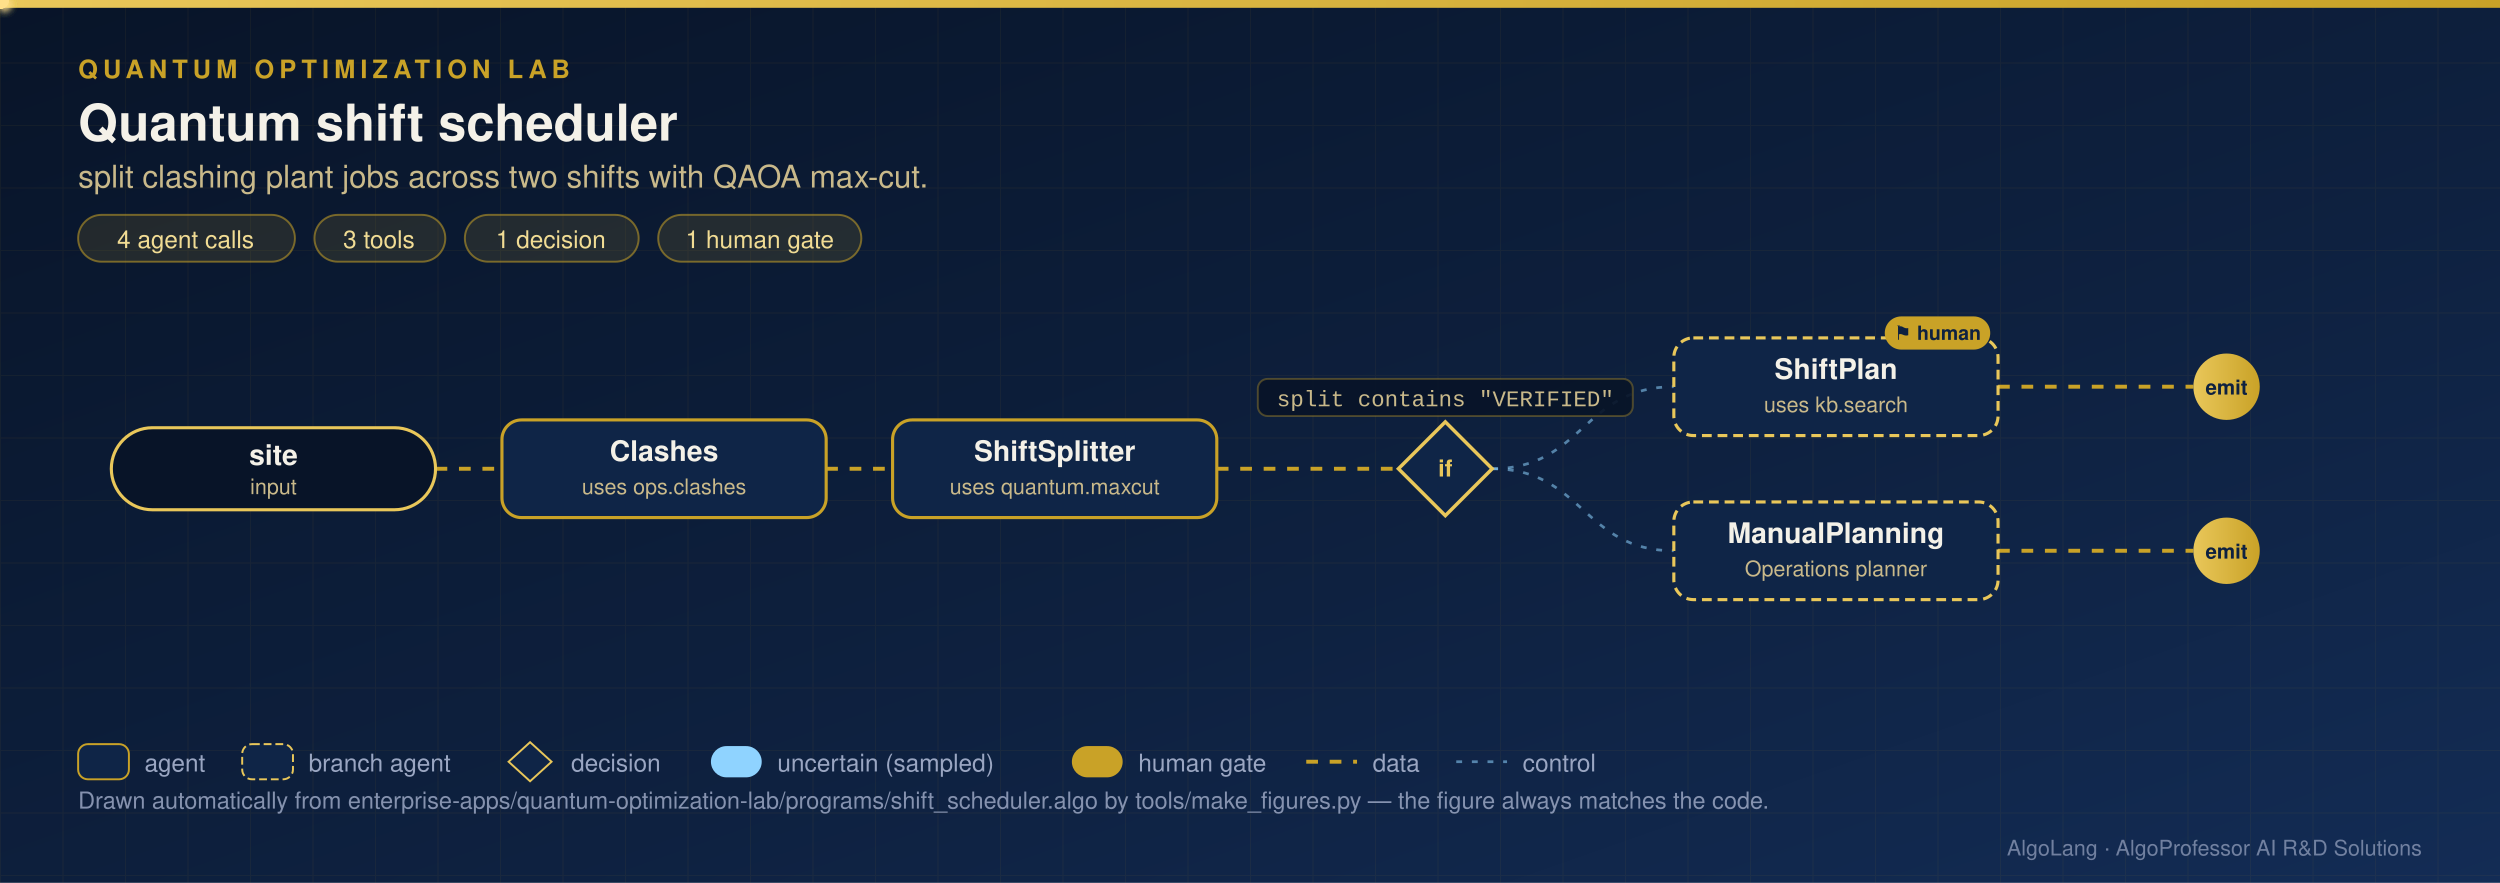
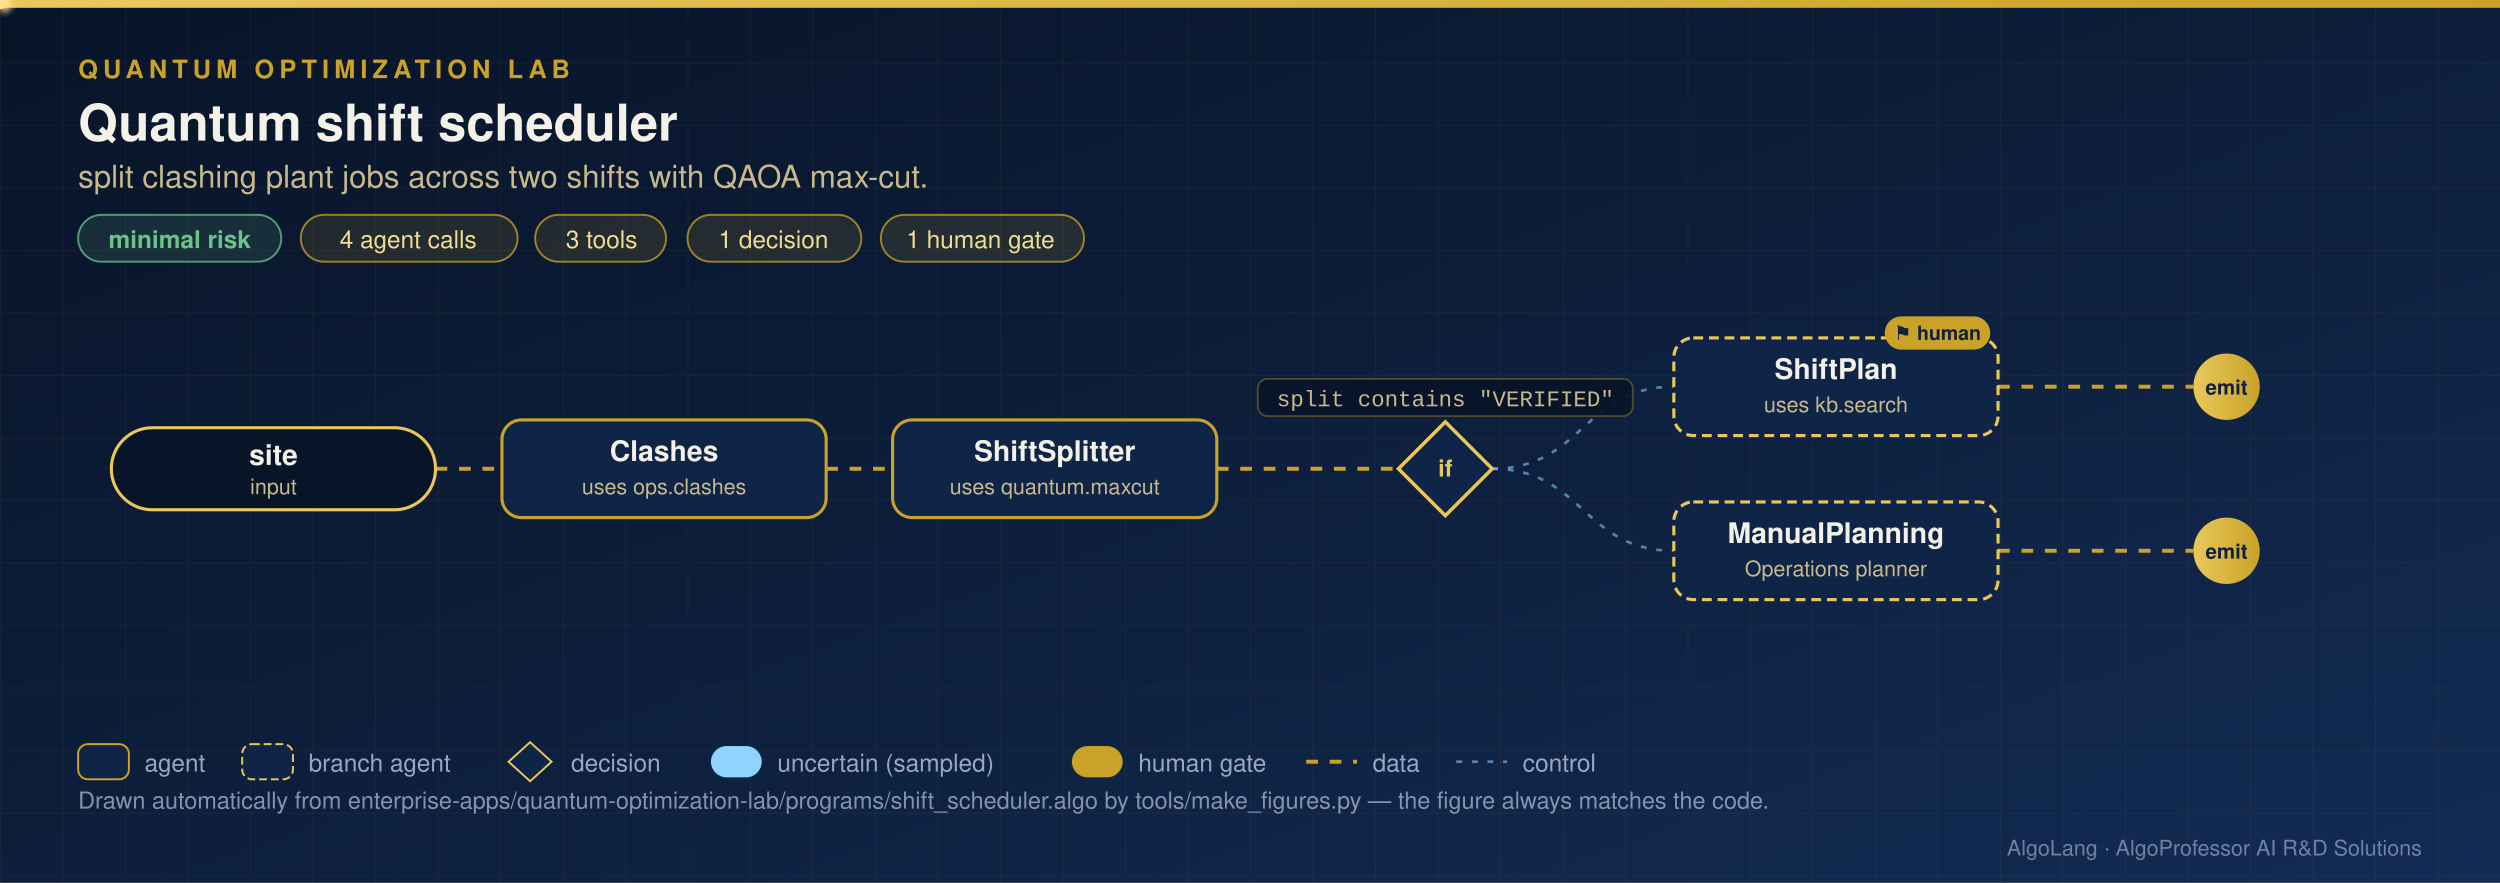
<svg xmlns="http://www.w3.org/2000/svg" viewBox="0 0 1280 452" width="1280" height="452" role="img" aria-label="Quantum shift scheduler">
  <defs>
    <linearGradient id="bg" x1="0" y1="0" x2="1" y2="1">
      <stop offset="0" stop-color="#081428" />
      <stop offset=".6" stop-color="#0e2140" />
      <stop offset="1" stop-color="#132c55" />
    </linearGradient>
    <linearGradient id="gold" x1="0" x2="1">
      <stop offset="0" stop-color="#e9c75a" />
      <stop offset="1" stop-color="#c9a227" />
    </linearGradient>
    <pattern id="grid" width="32" height="32" patternUnits="userSpaceOnUse">
      <path d="M32 0H0V32" fill="none" stroke="#c9a227" stroke-opacity=".06" />
    </pattern>
    <filter id="soft" x="-50%" y="-50%" width="200%" height="200%">
      <feGaussianBlur stdDeviation="2.5" result="b" />
      <feMerge>
        <feMergeNode in="b" />
        <feMergeNode in="SourceGraphic" />
      </feMerge>
    </filter>
  </defs>
  <style>
    text { font-family: "Segoe UI", "Helvetica Neue", Helvetica, Arial, sans-serif; }
    .mono { font-family: "SFMono-Regular", Consolas, "Liberation Mono", Menlo, monospace; }
    .wire { fill: none; stroke: #c9a227; stroke-width: 2; stroke-dasharray: 6 6; animation: dash 1.1s linear infinite; }
    .ctl { fill: none; stroke: #8fd3ff; stroke-opacity: .55; stroke-width: 1.4; stroke-dasharray: 3 5; animation: dash 2.2s linear infinite; }
    .card { fill: #0f2547; stroke: #c9a227; stroke-opacity: .75; stroke-width: 1.4; }
    .glow { animation: glow 3.6s ease-in-out infinite; }
    .rise { animation: rise 1.2s cubic-bezier(.2,.8,.2,1) both; }
    .fade { opacity: 0; animation: fade 7s ease-in-out infinite; }
    .pulse { animation: pulse 2.4s ease-in-out infinite; }
    @keyframes dash { to { stroke-dashoffset: -24; } }
    @keyframes glow { 0%, 100% { stroke-opacity: .35; } 50% { stroke-opacity: 1; } }
    @keyframes rise { from { transform: translateY(12px); } to { transform: none; } }
    @keyframes fade { 0%, 6% { opacity: 0; } 14%, 88% { opacity: 1; } 100% { opacity: 0; } }
    @keyframes pulse { 0%, 100% { opacity: .55; } 50% { opacity: 1; } }
    
    @media (prefers-reduced-motion: reduce) { * { animation: none !important; } .fade { opacity: 1; } }
  </style>
  <rect width="1280" height="452" fill="url(#bg)" />
  <rect width="1280" height="452" fill="url(#grid)" />
  <rect width="1280" height="4" fill="url(#gold)" />
  <text x="40" y="40" fill="#c9a227" font-size="13" letter-spacing="2.6" font-weight="700">QUANTUM OPTIMIZATION LAB</text>
  <text x="40" y="72" fill="#f4f1e8" font-size="26" font-weight="700">Quantum shift scheduler</text>
  <text x="40" y="96" fill="#c9b98a" font-size="16">split clashing plant jobs across two shifts with QAOA max-cut.</text>
-   <rect x="40" y="110" width="111" height="24" rx="12" fill="#c9a227" fill-opacity=".13" stroke="#c9a227" stroke-opacity=".55" />
-   <text x="95" y="127" fill="#f1dc94" font-size="12.5" text-anchor="middle">4 agent calls</text>
-   <rect x="161" y="110" width="67" height="24" rx="12" fill="#c9a227" fill-opacity=".13" stroke="#c9a227" stroke-opacity=".55" />
-   <text x="194" y="127" fill="#f1dc94" font-size="12.5" text-anchor="middle">3 tools</text>
-   <rect x="238" y="110" width="89" height="24" rx="12" fill="#c9a227" fill-opacity=".13" stroke="#c9a227" stroke-opacity=".55" />
-   <text x="282" y="127" fill="#f1dc94" font-size="12.5" text-anchor="middle">1 decision</text>
-   <rect x="337" y="110" width="104" height="24" rx="12" fill="#c9a227" fill-opacity=".13" stroke="#c9a227" stroke-opacity=".55" />
-   <text x="389" y="127" fill="#f1dc94" font-size="12.5" text-anchor="middle">1 human gate</text>
+   <rect x="40" y="110" width="104" height="24" rx="12" fill="#6cc28a" fill-opacity=".13" stroke="#6cc28a" stroke-opacity=".75" />
+   <text x="92" y="127" fill="#6cc28a" font-size="12.5" font-weight="700" text-anchor="middle">minimal risk</text>
+   <rect x="154" y="110" width="111" height="24" rx="12" fill="#c9a227" fill-opacity=".13" stroke="#c9a227" stroke-opacity=".75" />
+   <text x="209" y="127" fill="#f1dc94" font-size="12.5" font-weight="400" text-anchor="middle">4 agent calls</text>
+   <rect x="274" y="110" width="67" height="24" rx="12" fill="#c9a227" fill-opacity=".13" stroke="#c9a227" stroke-opacity=".75" />
+   <text x="308" y="127" fill="#f1dc94" font-size="12.5" font-weight="400" text-anchor="middle">3 tools</text>
+   <rect x="352" y="110" width="89" height="24" rx="12" fill="#c9a227" fill-opacity=".13" stroke="#c9a227" stroke-opacity=".75" />
+   <text x="396" y="127" fill="#f1dc94" font-size="12.5" font-weight="400" text-anchor="middle">1 decision</text>
+   <rect x="451" y="110" width="104" height="24" rx="12" fill="#c9a227" fill-opacity=".13" stroke="#c9a227" stroke-opacity=".75" />
+   <text x="502" y="127" fill="#f1dc94" font-size="12.5" font-weight="400" text-anchor="middle">1 human gate</text>
  <path id="e0" d="M223.0 240.0 C 240.0 240.0, 240.0 240.0, 257.0 240.0" class="wire" />
  <path id="e1" d="M423.0 240.0 C 440.0 240.0, 440.0 240.0, 457.0 240.0" class="wire" />
  <path id="e2" d="M623.0 240.0 C 669.5 240.0, 669.5 240.0, 716.0 240.0" class="wire" />
  <path id="e3" d="M764.0 240.0 C 810.5 240.0, 810.5 198.0, 857.0 198.0" class="ctl" />
  <path id="e4" d="M1023.0 198.0 C 1073.0 198.0, 1073.0 198.0, 1123.0 198.0" class="wire" />
  <path id="e5" d="M764.0 240.0 C 810.5 240.0, 810.5 282.0, 857.0 282.0" class="ctl" />
  <path id="e6" d="M1023.0 282.0 C 1073.0 282.0, 1073.0 282.0, 1123.0 282.0" class="wire" />
  <g class="rise" style="animation-delay:0.00s">
    <rect x="57.0" y="219.0" width="166.0" height="42" rx="21" fill="#081428" stroke="#e9c75a" stroke-width="1.6" />
    <text x="140.0" y="238.0" fill="#f4f1e8" font-size="14.5" font-weight="700" text-anchor="middle">site</text>
    <text x="140.0" y="253.0" fill="#c9b98a" font-size="11" text-anchor="middle">input</text>
  </g>
  <g class="rise" style="animation-delay:0.05s">
    <rect x="257.0" y="215.0" width="166.0" height="50" rx="10" fill="#0f2547" stroke="#c9a227" stroke-width="1.6" />
    <text x="340.0" y="236.0" fill="#f4f1e8" font-size="14.5" font-weight="700" text-anchor="middle">Clashes</text>
    <text x="340.0" y="253.0" fill="#c9b98a" font-size="11" text-anchor="middle">uses ops.clashes</text>
  </g>
  <g class="rise" style="animation-delay:0.10s">
    <rect x="457.0" y="215.0" width="166.0" height="50" rx="10" fill="#0f2547" stroke="#c9a227" stroke-width="1.6" />
    <text x="540.0" y="236.0" fill="#f4f1e8" font-size="14.5" font-weight="700" text-anchor="middle">ShiftSplitter</text>
    <text x="540.0" y="253.0" fill="#c9b98a" font-size="11" text-anchor="middle">uses quantum.maxcut</text>
  </g>
  <g class="rise" style="animation-delay:0.15s">
    <polygon points="740.0,216.0 764.0,240.0 740.0,264.0 716.0,240.0" fill="#0f2547" stroke="#e9c75a" stroke-width="1.8" />
    <text x="740.0" y="244.0" fill="#e9c75a" font-size="12" font-weight="800" text-anchor="middle">if</text>
    <rect x="644.0" y="194.0" width="192.0" height="19" rx="5" fill="#081428" fill-opacity=".92" stroke="#c9a227" stroke-opacity=".35" />
    <text x="740.0" y="208.0" fill="#c9b98a" font-size="11.5" text-anchor="middle" class="mono">split contains "VERIFIED"</text>
  </g>
  <g style="animation-delay:0.20s">
    <circle cx="1140.0" cy="198.0" r="17" fill="url(#gold)" class="pulse" />
    <text x="1140.0" y="202.0" fill="#0e2140" font-size="10.5" font-weight="800" text-anchor="middle">emit</text>
  </g>
  <g class="rise" style="animation-delay:0.25s">
    <rect x="857.0" y="173.0" width="166.0" height="50" rx="10" fill="#0f2547" stroke="#e9c75a" stroke-width="1.6" stroke-dasharray="5 3" />
    <text x="940.0" y="194.0" fill="#f4f1e8" font-size="14.5" font-weight="700" text-anchor="middle">ShiftPlan</text>
    <text x="940.0" y="211.0" fill="#c9b98a" font-size="11" text-anchor="middle">uses kb.search</text>
    <g class="pulse">
      <rect x="965.0" y="162.0" width="54" height="17" rx="8.5" fill="#c9a227" />
      <text x="992.0" y="174.0" fill="#0e2140" font-size="10" font-weight="800" text-anchor="middle">⚑ human</text>
    </g>
  </g>
  <g style="animation-delay:0.30s">
    <circle cx="1140.0" cy="282.0" r="17" fill="url(#gold)" class="pulse" />
    <text x="1140.0" y="286.0" fill="#0e2140" font-size="10.5" font-weight="800" text-anchor="middle">emit</text>
  </g>
  <g class="rise" style="animation-delay:0.35s">
    <rect x="857.0" y="257.0" width="166.0" height="50" rx="10" fill="#0f2547" stroke="#e9c75a" stroke-width="1.6" stroke-dasharray="5 3" />
    <text x="940.0" y="278.0" fill="#f4f1e8" font-size="14.5" font-weight="700" text-anchor="middle">ManualPlanning</text>
    <text x="940.0" y="295.0" fill="#c9b98a" font-size="11" text-anchor="middle">Operations planner</text>
  </g>
  <circle r="4.5" fill="#ffe08a" filter="url(#soft)">
    <animateMotion dur="1.7s" begin="0.00s" repeatCount="indefinite">
      <mpath href="#e0" />
    </animateMotion>
  </circle>
  <circle r="4.5" fill="#ffe08a" filter="url(#soft)">
    <animateMotion dur="1.7s" begin="0.37s" repeatCount="indefinite">
      <mpath href="#e1" />
    </animateMotion>
  </circle>
  <circle r="4.5" fill="#ffe08a" filter="url(#soft)">
    <animateMotion dur="1.7s" begin="0.74s" repeatCount="indefinite">
      <mpath href="#e2" />
    </animateMotion>
  </circle>
  <circle r="4.5" fill="#ffe08a" filter="url(#soft)">
    <animateMotion dur="1.7s" begin="1.11s" repeatCount="indefinite">
      <mpath href="#e4" />
    </animateMotion>
  </circle>
  <circle r="4.5" fill="#ffe08a" filter="url(#soft)">
    <animateMotion dur="1.7s" begin="1.48s" repeatCount="indefinite">
      <mpath href="#e6" />
    </animateMotion>
  </circle>
  <g transform="translate(40,390)">
    <rect x="0" y="-9" width="26" height="18" rx="5" fill="#0f2547" stroke="#c9a227" />
    <text x="34" y="5" fill="#9aa6c2" font-size="12.5">agent</text>
  </g>
  <g transform="translate(124.0,390)">
    <rect x="0" y="-9" width="26" height="18" rx="5" fill="#0f2547" stroke="#e9c75a" stroke-dasharray="4 2" />
    <text x="34" y="5" fill="#9aa6c2" font-size="12.5">branch agent</text>
  </g>
  <g transform="translate(258.4,390)">
    <polygon points="13,-10 24,0 13,10 2,0" fill="#0f2547" stroke="#e9c75a" />
    <text x="34" y="5" fill="#9aa6c2" font-size="12.5">decision</text>
  </g>
  <g transform="translate(364.0,390)">
    <rect x="0" y="-8" width="26" height="16" rx="8" fill="#8fd3ff" />
    <text x="34" y="5" fill="#9aa6c2" font-size="12.5">uncertain (sampled)</text>
  </g>
  <g transform="translate(548.8,390)">
    <rect x="0" y="-8" width="26" height="16" rx="8" fill="#c9a227" />
    <text x="34" y="5" fill="#9aa6c2" font-size="12.5">human gate</text>
  </g>
  <g transform="translate(668.8,390)">
    <path d="M0 0 L26 0" class="wire" />
    <text x="34" y="5" fill="#9aa6c2" font-size="12.5">data</text>
  </g>
  <g transform="translate(745.6,390)">
    <path d="M0 0 L26 0" class="ctl" />
    <text x="34" y="5" fill="#9aa6c2" font-size="12.5">control</text>
  </g>
  <text x="40" y="414" fill="#9aa6c2" fill-opacity=".85" font-size="12">Drawn automatically from enterprise-apps/quantum-optimization-lab/programs/shift_scheduler.algo by tools/make_figures.py — the figure always matches the code.</text>
  <text x="1240" y="438" fill="#9aa6c2" fill-opacity=".7" font-size="11" text-anchor="end">AlgoLang · AlgoProfessor AI R&amp;D Solutions</text>
</svg>
